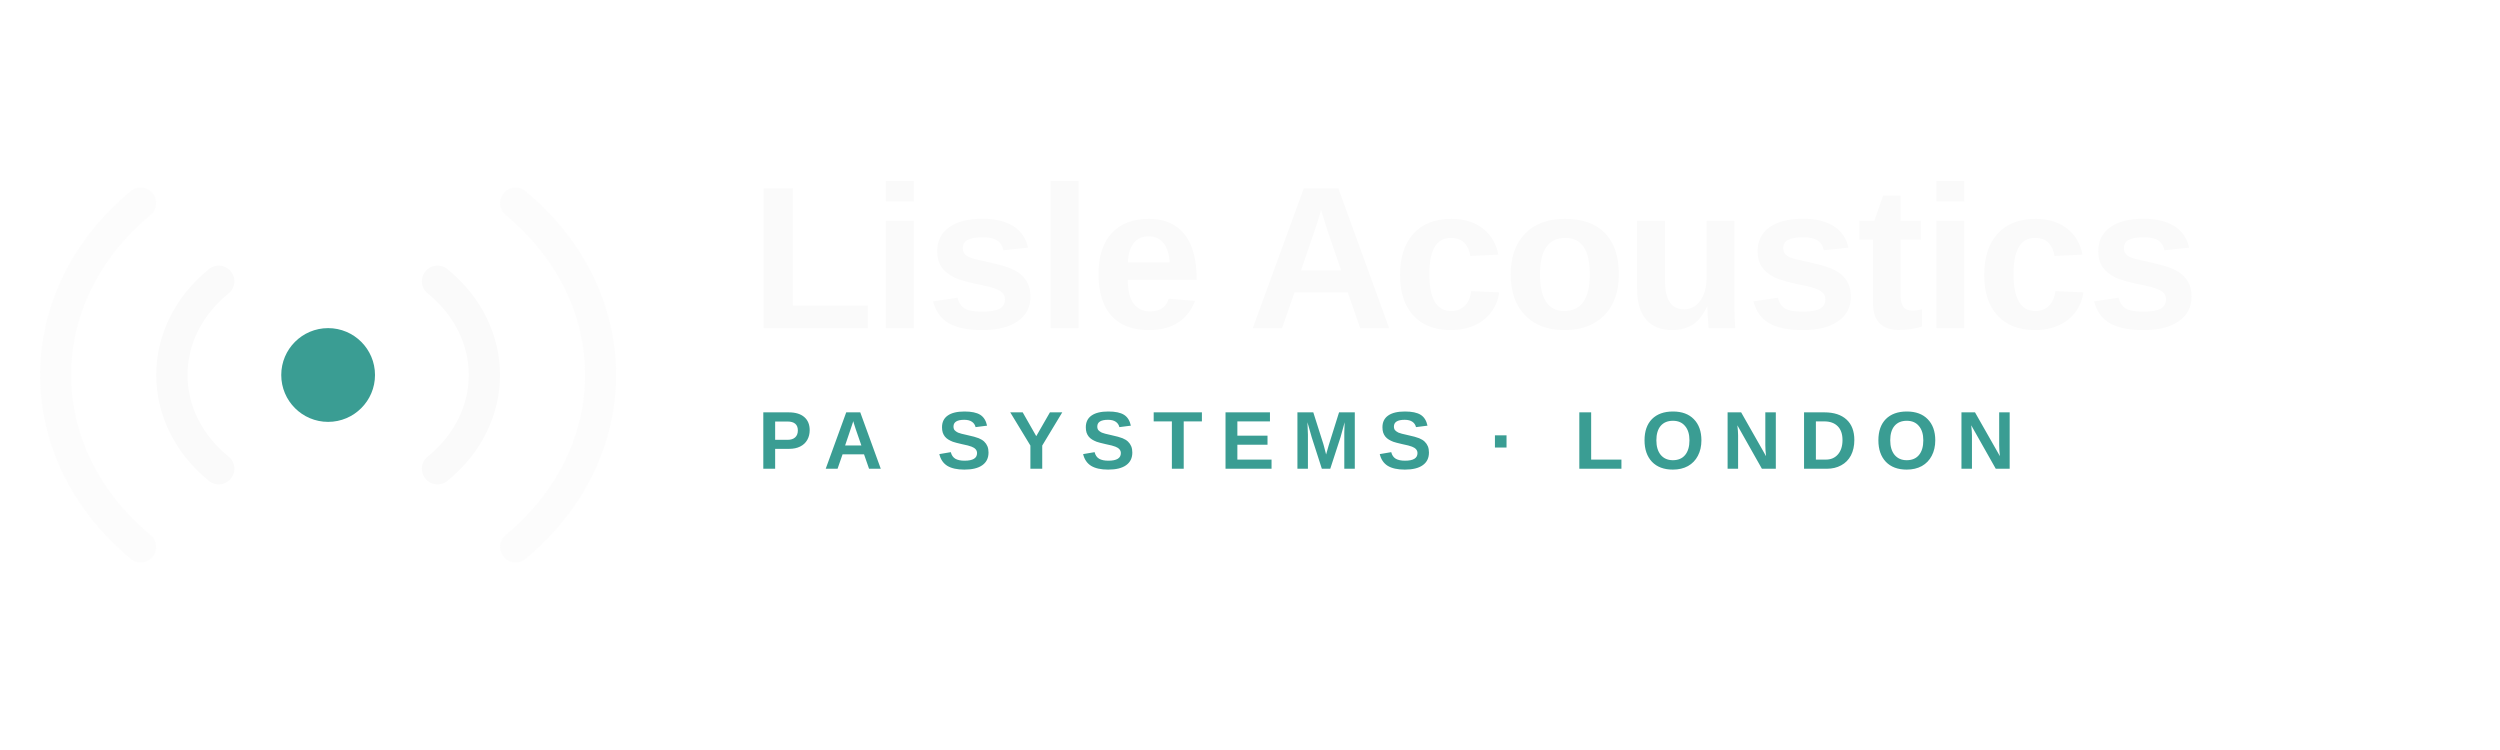
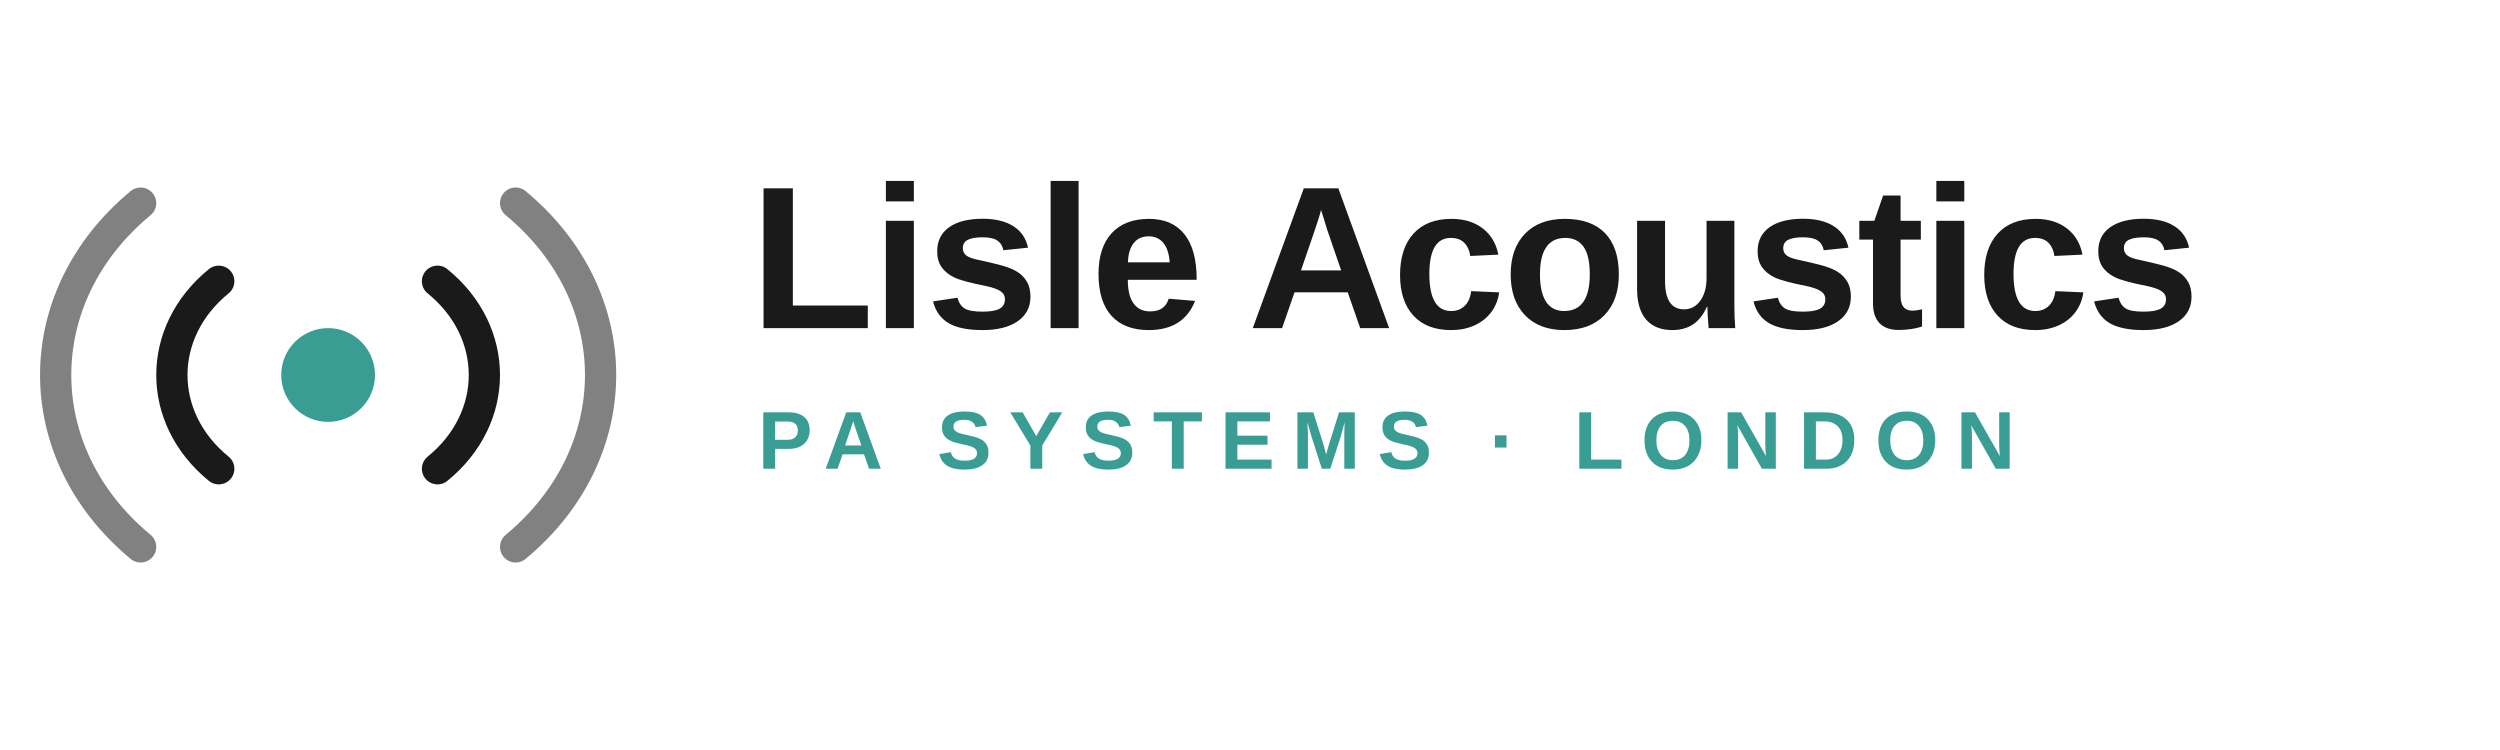
<svg xmlns="http://www.w3.org/2000/svg" width="320" height="96" viewBox="0 0 320 96">
  <g transform="translate(10,16)">
    <circle cx="32" cy="32" r="6" fill="#3A9D93" />
-     <path d="M46 20c8 6.5 8 17.5 0 24" stroke="#FAFAFA" stroke-width="4" stroke-linecap="round" fill="none" />
-     <path d="M56 10c14.5 12 14.5 32 0 44" stroke="#FAFAFA" stroke-width="4" stroke-linecap="round" fill="none" opacity="0.5" />
-     <path d="M18 20c-8 6.5-8 17.5 0 24" stroke="#FAFAFA" stroke-width="4" stroke-linecap="round" fill="none" />
-     <path d="M8 10C-6.5 22-6.5 42 8 54" stroke="#FAFAFA" stroke-width="4" stroke-linecap="round" fill="none" opacity="0.5" />
+     <path d="M46 20c8 6.5 8 17.5 0 24" stroke="#1A1A1A" stroke-width="4" stroke-linecap="round" fill="none" />
+     <path d="M56 10c14.5 12 14.5 32 0 44" stroke="#1A1A1A" stroke-width="4" stroke-linecap="round" fill="none" opacity="0.55" />
+     <path d="M18 20c-8 6.5-8 17.5 0 24" stroke="#1A1A1A" stroke-width="4" stroke-linecap="round" fill="none" />
+     <path d="M8 10C-6.5 22-6.5 42 8 54" stroke="#1A1A1A" stroke-width="4" stroke-linecap="round" fill="none" opacity="0.55" />
  </g>
-   <text x="96" y="42" font-family="DM Sans, Arial, sans-serif" font-weight="700" font-size="26" letter-spacing="-0.3" fill="#FAFAFA">Lisle Acoustics</text>
+   <text x="96" y="42" font-family="DM Sans, Arial, sans-serif" font-weight="700" font-size="26" letter-spacing="-0.3" fill="#1A1A1A">Lisle Acoustics</text>
  <text x="97" y="60" font-family="DM Sans, Arial, sans-serif" font-weight="600" font-size="10.5" letter-spacing="2.2" fill="#3A9D93">PA SYSTEMS · LONDON</text>
</svg>
